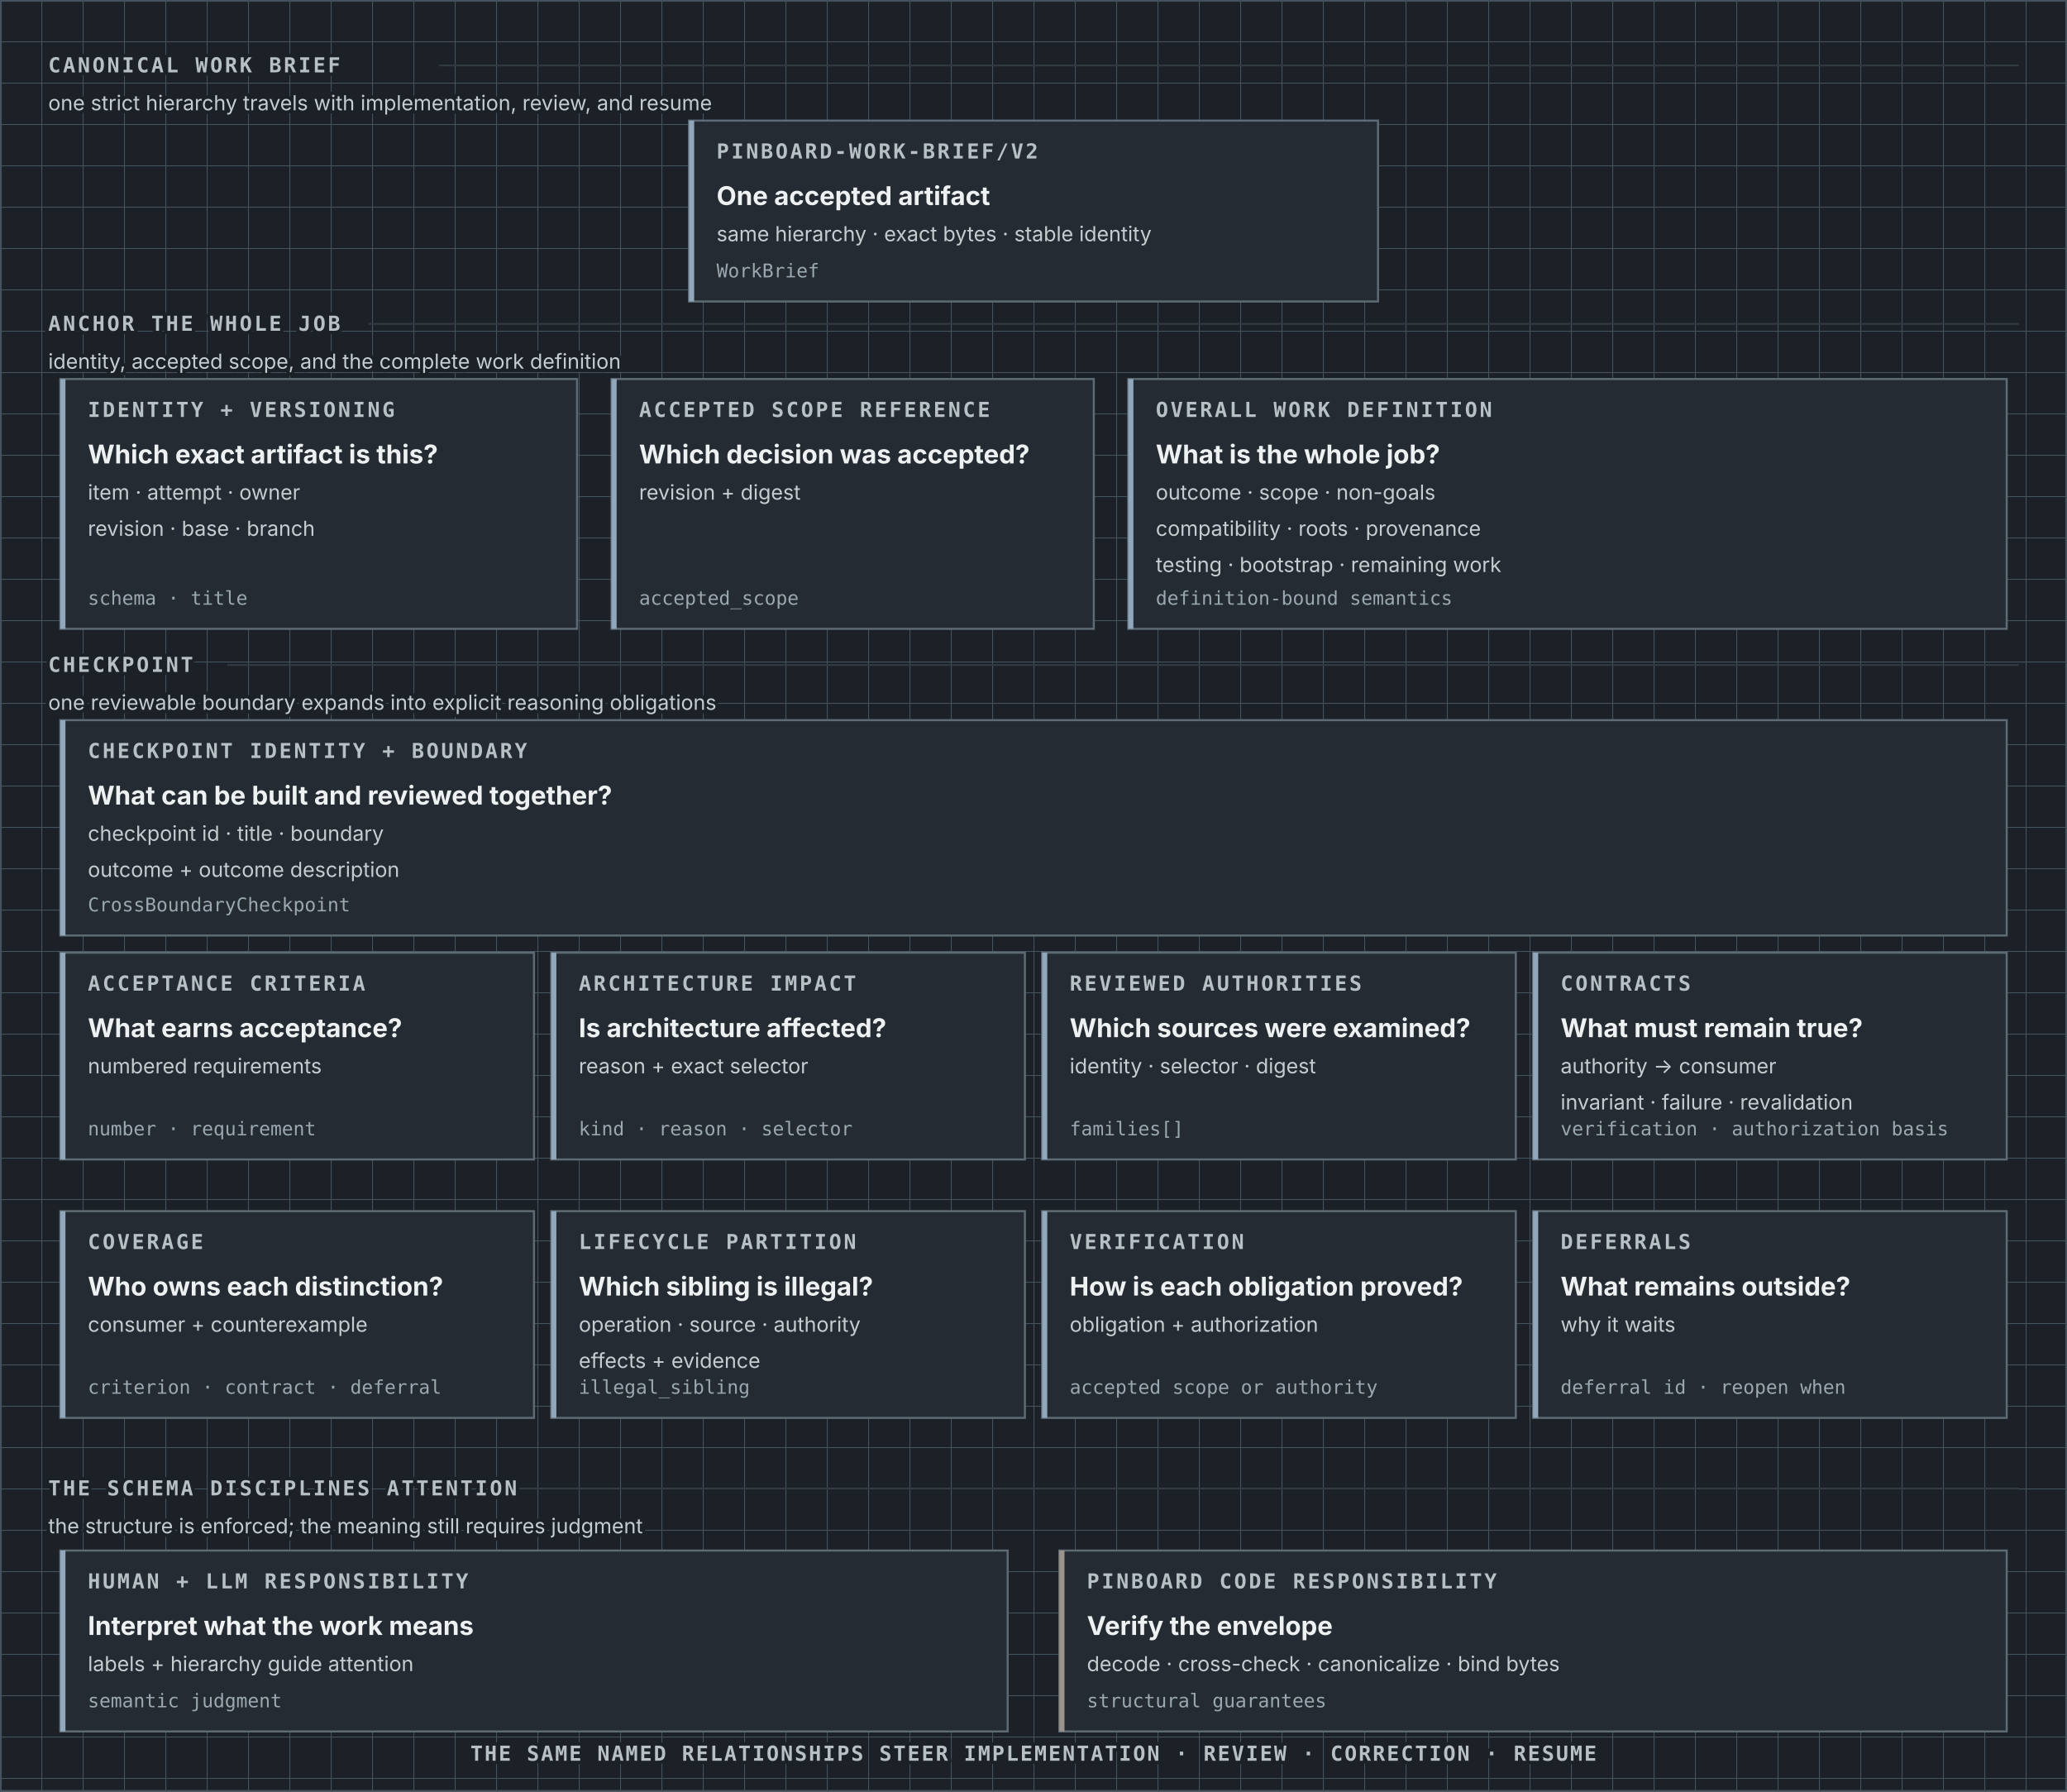
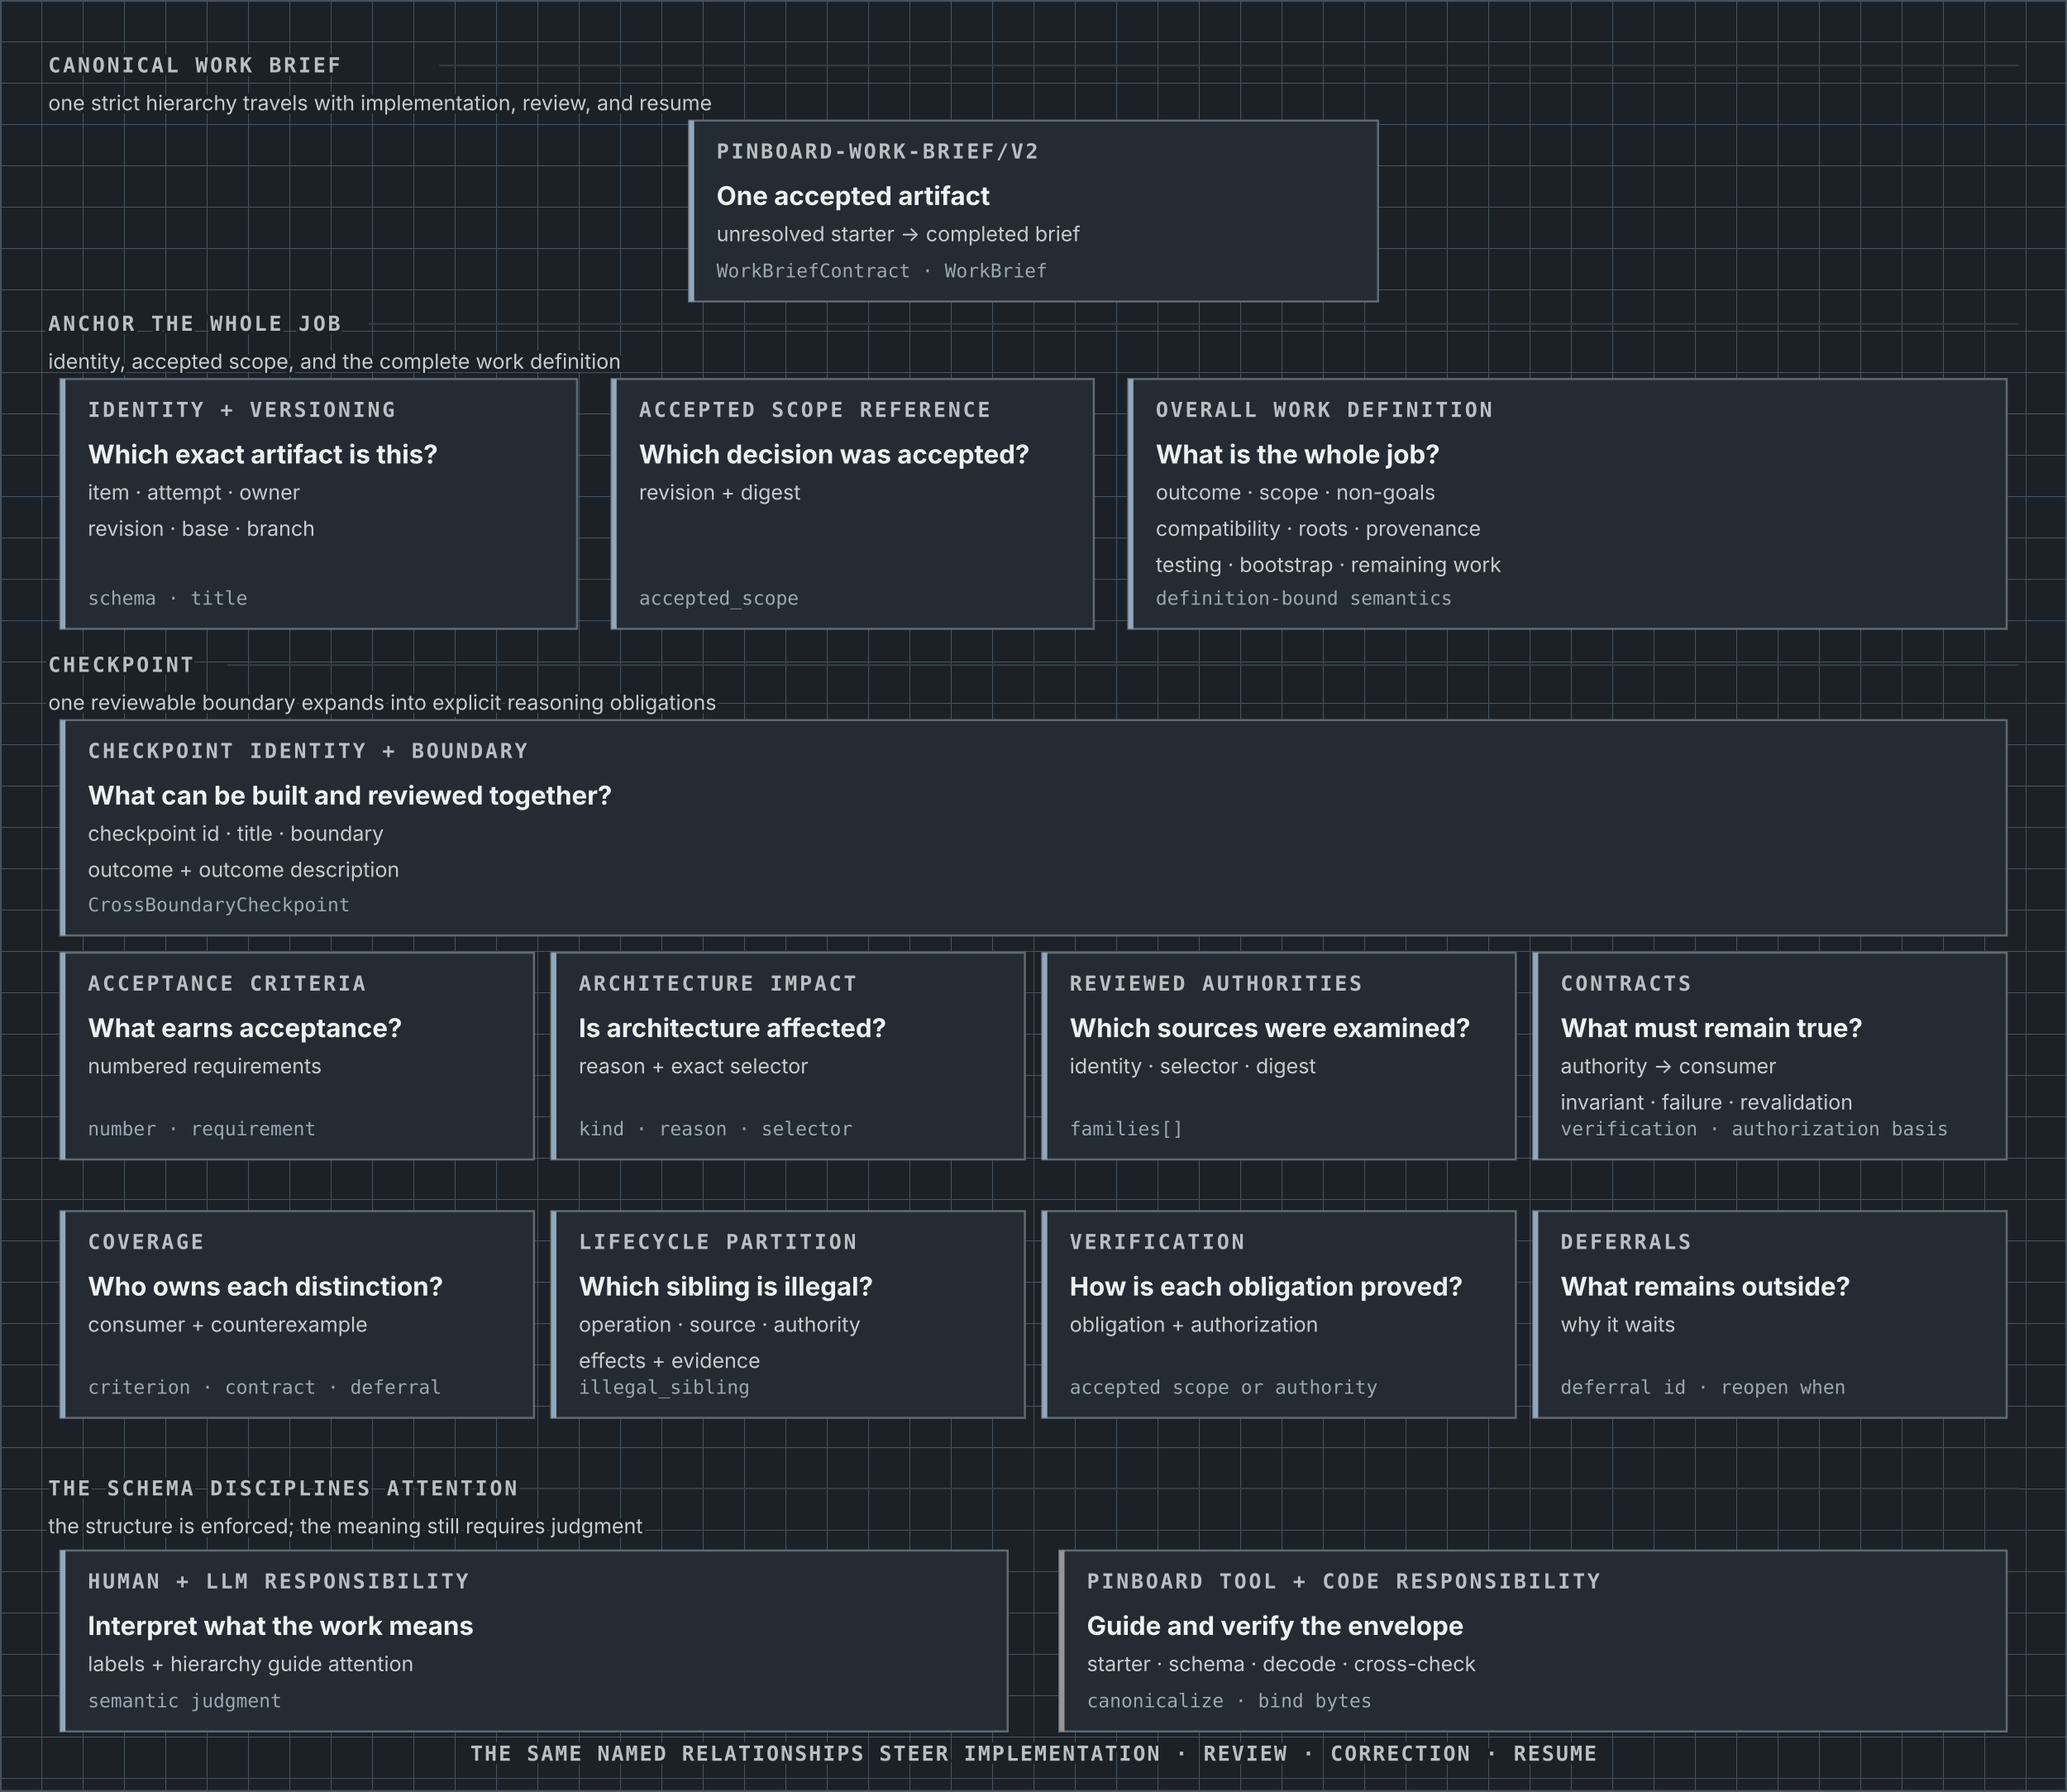
<svg xmlns="http://www.w3.org/2000/svg" role="img" aria-labelledby="title description" viewBox="0 0 1200 1040">
  <defs>
    <pattern id="grid" width="24" height="24" patternUnits="userSpaceOnUse">
      <path d="M24 0H0V24" fill="none" stroke="#45535f" stroke-width="1" />
    </pattern>
    <marker id="arrow" viewBox="0 0 10 10" refX="9" refY="5" markerWidth="7" markerHeight="7" orient="auto">
      <path d="M1 1L9 5L1 9Z" fill="#9ba8b1" />
    </marker>
    <style>
      text { font-family: ui-sans-serif, system-ui, -apple-system, BlinkMacSystemFont, "Segoe UI", sans-serif; fill: #edf1f2; }
      .section-label, .box-label, .box-meta, .connector-label, .note-meta { font-family: ui-monospace, SFMono-Regular, Menlo, monospace; }
      .section-label, .box-label { font-size: 12px; font-weight: 700; letter-spacing: 0.11em; fill: #b7c0c5; }
      .section-subtitle { font-size: 12px; fill: #c5cdd0; }
      .guide { stroke: #333b42; stroke-width: 1; }
      .connector { fill: none; stroke: #9ba8b1; stroke-width: 1.9; stroke-linecap: round; }
      .connector-label { font-size: 11px; font-weight: 700; fill: #9ba8b1; }
      .box { fill: #242b32; stroke: #5e6a74; stroke-width: 1.2; }
      .box-title { font-size: 15px; font-weight: 700; }
      .box-body { font-size: 12px; fill: #c5cdd0; }
      .box-meta { font-size: 11px; fill: #9ba8b1; }
      .note { fill: #c5cdd0; }
      .note-meta { font-weight: 700; letter-spacing: 0.08em; fill: #b7c0c5; }
      .canvas-text { paint-order: stroke fill; stroke: #1c2127; stroke-width: 4px; stroke-linejoin: round; }
    </style>
  </defs>
  <rect width="1200" height="1040" fill="#1c2127" />
  <rect width="1200" height="1040" fill="url(#grid)" />
  <rect x="0.5" y="0.5" width="1199" height="1039" fill="none" stroke="#45515c" />
  <line x1="255" y1="38" x2="1172" y2="38" class="guide" />
  <line x1="214" y1="188" x2="1172" y2="188" class="guide" />
  <line x1="132" y1="386" x2="1172" y2="386" class="guide" />
  <line x1="300" y1="864" x2="1172" y2="864" class="guide" />
  <rect x="400" y="70" width="400" height="105" class="box" />
  <rect x="400" y="70" width="3" height="105" fill="#91a7bb" />
  <rect x="35" y="220" width="300" height="145" class="box" />
  <rect x="35" y="220" width="3" height="145" fill="#91a7bb" />
  <rect x="355" y="220" width="280" height="145" class="box" />
  <rect x="355" y="220" width="3" height="145" fill="#91a7bb" />
  <rect x="655" y="220" width="510" height="145" class="box" />
  <rect x="655" y="220" width="3" height="145" fill="#91a7bb" />
  <rect x="35" y="418" width="1130" height="125" class="box" />
  <rect x="35" y="418" width="3" height="125" fill="#91a7bb" />
  <rect x="35" y="553" width="275" height="120" class="box" />
  <rect x="35" y="553" width="3" height="120" fill="#91a7bb" />
  <rect x="320" y="553" width="275" height="120" class="box" />
  <rect x="320" y="553" width="3" height="120" fill="#91a7bb" />
  <rect x="605" y="553" width="275" height="120" class="box" />
  <rect x="605" y="553" width="3" height="120" fill="#91a7bb" />
  <rect x="890" y="553" width="275" height="120" class="box" />
  <rect x="890" y="553" width="3" height="120" fill="#91a7bb" />
  <rect x="35" y="703" width="275" height="120" class="box" />
  <rect x="35" y="703" width="3" height="120" fill="#91a7bb" />
  <rect x="320" y="703" width="275" height="120" class="box" />
  <rect x="320" y="703" width="3" height="120" fill="#91a7bb" />
  <rect x="605" y="703" width="275" height="120" class="box" />
  <rect x="605" y="703" width="3" height="120" fill="#91a7bb" />
  <rect x="890" y="703" width="275" height="120" class="box" />
  <rect x="890" y="703" width="3" height="120" fill="#91a7bb" />
  <rect x="35" y="900" width="550" height="105" class="box" />
  <rect x="35" y="900" width="3" height="105" fill="#91a7bb" />
  <rect x="615" y="900" width="550" height="105" class="box" />
  <rect x="615" y="900" width="3" height="105" fill="#9b948b" />
  <text x="28" y="42" class="section-label canvas-text">CANONICAL WORK BRIEF</text>
  <text x="28" y="64" class="section-subtitle canvas-text">one strict hierarchy travels with implementation, review, and resume</text>
  <text x="28" y="192" class="section-label canvas-text">ANCHOR THE WHOLE JOB</text>
  <text x="28" y="214" class="section-subtitle canvas-text">identity, accepted scope, and the complete work definition</text>
  <text x="28" y="390" class="section-label canvas-text">CHECKPOINT</text>
  <text x="28" y="412" class="section-subtitle canvas-text">one reviewable boundary expands into explicit reasoning obligations</text>
  <text x="28" y="868" class="section-label canvas-text">THE SCHEMA DISCIPLINES ATTENTION</text>
  <text x="28" y="890" class="section-subtitle canvas-text">the structure is enforced; the meaning still requires judgment</text>
  <text x="416" y="92" class="box-label">PINBOARD-WORK-BRIEF/V2</text>
  <text x="416" y="119" class="box-title">One accepted artifact</text>
-   <text x="416" y="140" class="box-body">same hierarchy · exact bytes · stable identity</text>
-   <text x="416" y="161" class="box-meta">WorkBrief</text>
+   <text x="416" y="140" class="box-body">unresolved starter → completed brief</text>
+   <text x="416" y="161" class="box-meta">WorkBriefContract · WorkBrief</text>
  <text x="51" y="242" class="box-label">IDENTITY + VERSIONING</text>
  <text x="51" y="269" class="box-title">Which exact artifact is this?</text>
  <text x="51" y="290" class="box-body">item · attempt · owner</text>
  <text x="51" y="311" class="box-body">revision · base · branch</text>
  <text x="51" y="351" class="box-meta">schema · title</text>
  <text x="371" y="242" class="box-label">ACCEPTED SCOPE REFERENCE</text>
  <text x="371" y="269" class="box-title">Which decision was accepted?</text>
  <text x="371" y="290" class="box-body">revision + digest</text>
  <text x="371" y="351" class="box-meta">accepted_scope</text>
  <text x="671" y="242" class="box-label">OVERALL WORK DEFINITION</text>
  <text x="671" y="269" class="box-title">What is the whole job?</text>
  <text x="671" y="290" class="box-body">outcome · scope · non-goals</text>
  <text x="671" y="311" class="box-body">compatibility · roots · provenance</text>
  <text x="671" y="332" class="box-body">testing · bootstrap · remaining work</text>
  <text x="671" y="351" class="box-meta">definition-bound semantics</text>
  <text x="51" y="440" class="box-label">CHECKPOINT IDENTITY + BOUNDARY</text>
  <text x="51" y="467" class="box-title">What can be built and reviewed together?</text>
  <text x="51" y="488" class="box-body">checkpoint id · title · boundary</text>
  <text x="51" y="509" class="box-body">outcome + outcome description</text>
  <text x="51" y="529" class="box-meta">CrossBoundaryCheckpoint</text>
  <text x="51" y="575" class="box-label">ACCEPTANCE CRITERIA</text>
  <text x="51" y="602" class="box-title">What earns acceptance?</text>
  <text x="51" y="623" class="box-body">numbered requirements</text>
  <text x="51" y="659" class="box-meta">number · requirement</text>
  <text x="336" y="575" class="box-label">ARCHITECTURE IMPACT</text>
  <text x="336" y="602" class="box-title">Is architecture affected?</text>
  <text x="336" y="623" class="box-body">reason + exact selector</text>
  <text x="336" y="659" class="box-meta">kind · reason · selector</text>
  <text x="621" y="575" class="box-label">REVIEWED AUTHORITIES</text>
  <text x="621" y="602" class="box-title">Which sources were examined?</text>
  <text x="621" y="623" class="box-body">identity · selector · digest</text>
  <text x="621" y="659" class="box-meta">families[]</text>
  <text x="906" y="575" class="box-label">CONTRACTS</text>
  <text x="906" y="602" class="box-title">What must remain true?</text>
  <text x="906" y="623" class="box-body">authority → consumer</text>
  <text x="906" y="644" class="box-body">invariant · failure · revalidation</text>
  <text x="906" y="659" class="box-meta">verification · authorization basis</text>
  <text x="51" y="725" class="box-label">COVERAGE</text>
  <text x="51" y="752" class="box-title">Who owns each distinction?</text>
  <text x="51" y="773" class="box-body">consumer + counterexample</text>
  <text x="51" y="809" class="box-meta">criterion · contract · deferral</text>
  <text x="336" y="725" class="box-label">LIFECYCLE PARTITION</text>
  <text x="336" y="752" class="box-title">Which sibling is illegal?</text>
  <text x="336" y="773" class="box-body">operation · source · authority</text>
  <text x="336" y="794" class="box-body">effects + evidence</text>
  <text x="336" y="809" class="box-meta">illegal_sibling</text>
  <text x="621" y="725" class="box-label">VERIFICATION</text>
  <text x="621" y="752" class="box-title">How is each obligation proved?</text>
  <text x="621" y="773" class="box-body">obligation + authorization</text>
  <text x="621" y="809" class="box-meta">accepted scope or authority</text>
  <text x="906" y="725" class="box-label">DEFERRALS</text>
  <text x="906" y="752" class="box-title">What remains outside?</text>
  <text x="906" y="773" class="box-body">why it waits</text>
  <text x="906" y="809" class="box-meta">deferral id · reopen when</text>
  <text x="51" y="922" class="box-label">HUMAN + LLM RESPONSIBILITY</text>
  <text x="51" y="949" class="box-title">Interpret what the work means</text>
  <text x="51" y="970" class="box-body">labels + hierarchy guide attention</text>
  <text x="51" y="991" class="box-meta">semantic judgment</text>
-   <text x="631" y="922" class="box-label">PINBOARD CODE RESPONSIBILITY</text>
-   <text x="631" y="949" class="box-title">Verify the envelope</text>
-   <text x="631" y="970" class="box-body">decode · cross-check · canonicalize · bind bytes</text>
-   <text x="631" y="991" class="box-meta">structural guarantees</text>
+   <text x="631" y="922" class="box-label">PINBOARD TOOL + CODE RESPONSIBILITY</text>
+   <text x="631" y="949" class="box-title">Guide and verify the envelope</text>
+   <text x="631" y="970" class="box-body">starter · schema · decode · cross-check</text>
+   <text x="631" y="991" class="box-meta">canonicalize · bind bytes</text>
  <text x="600" y="1022" text-anchor="middle" font-size="12" class="note-meta canvas-text">THE SAME NAMED RELATIONSHIPS STEER IMPLEMENTATION · REVIEW · CORRECTION · RESUME</text>
</svg>
